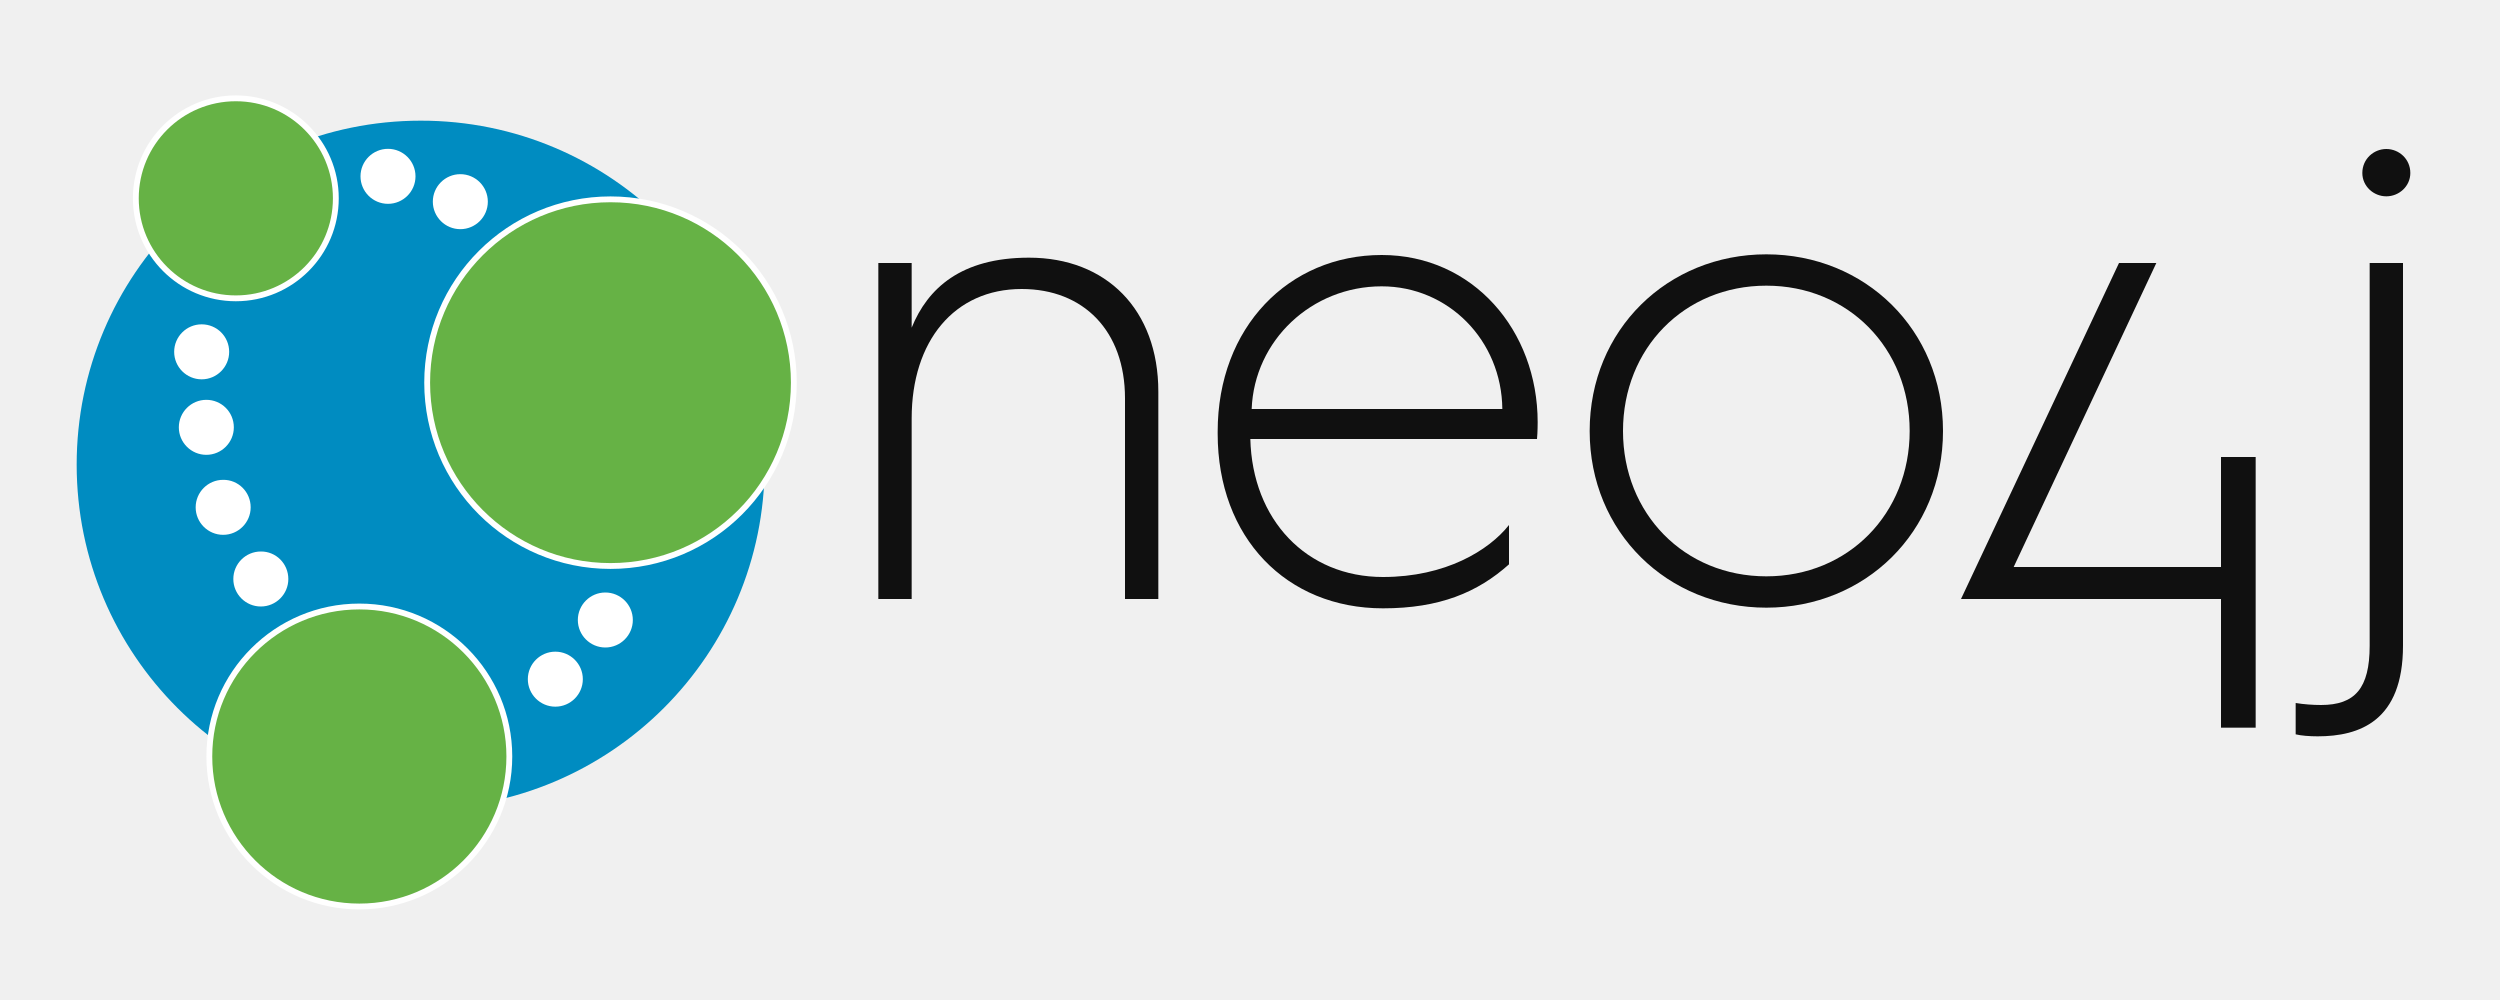
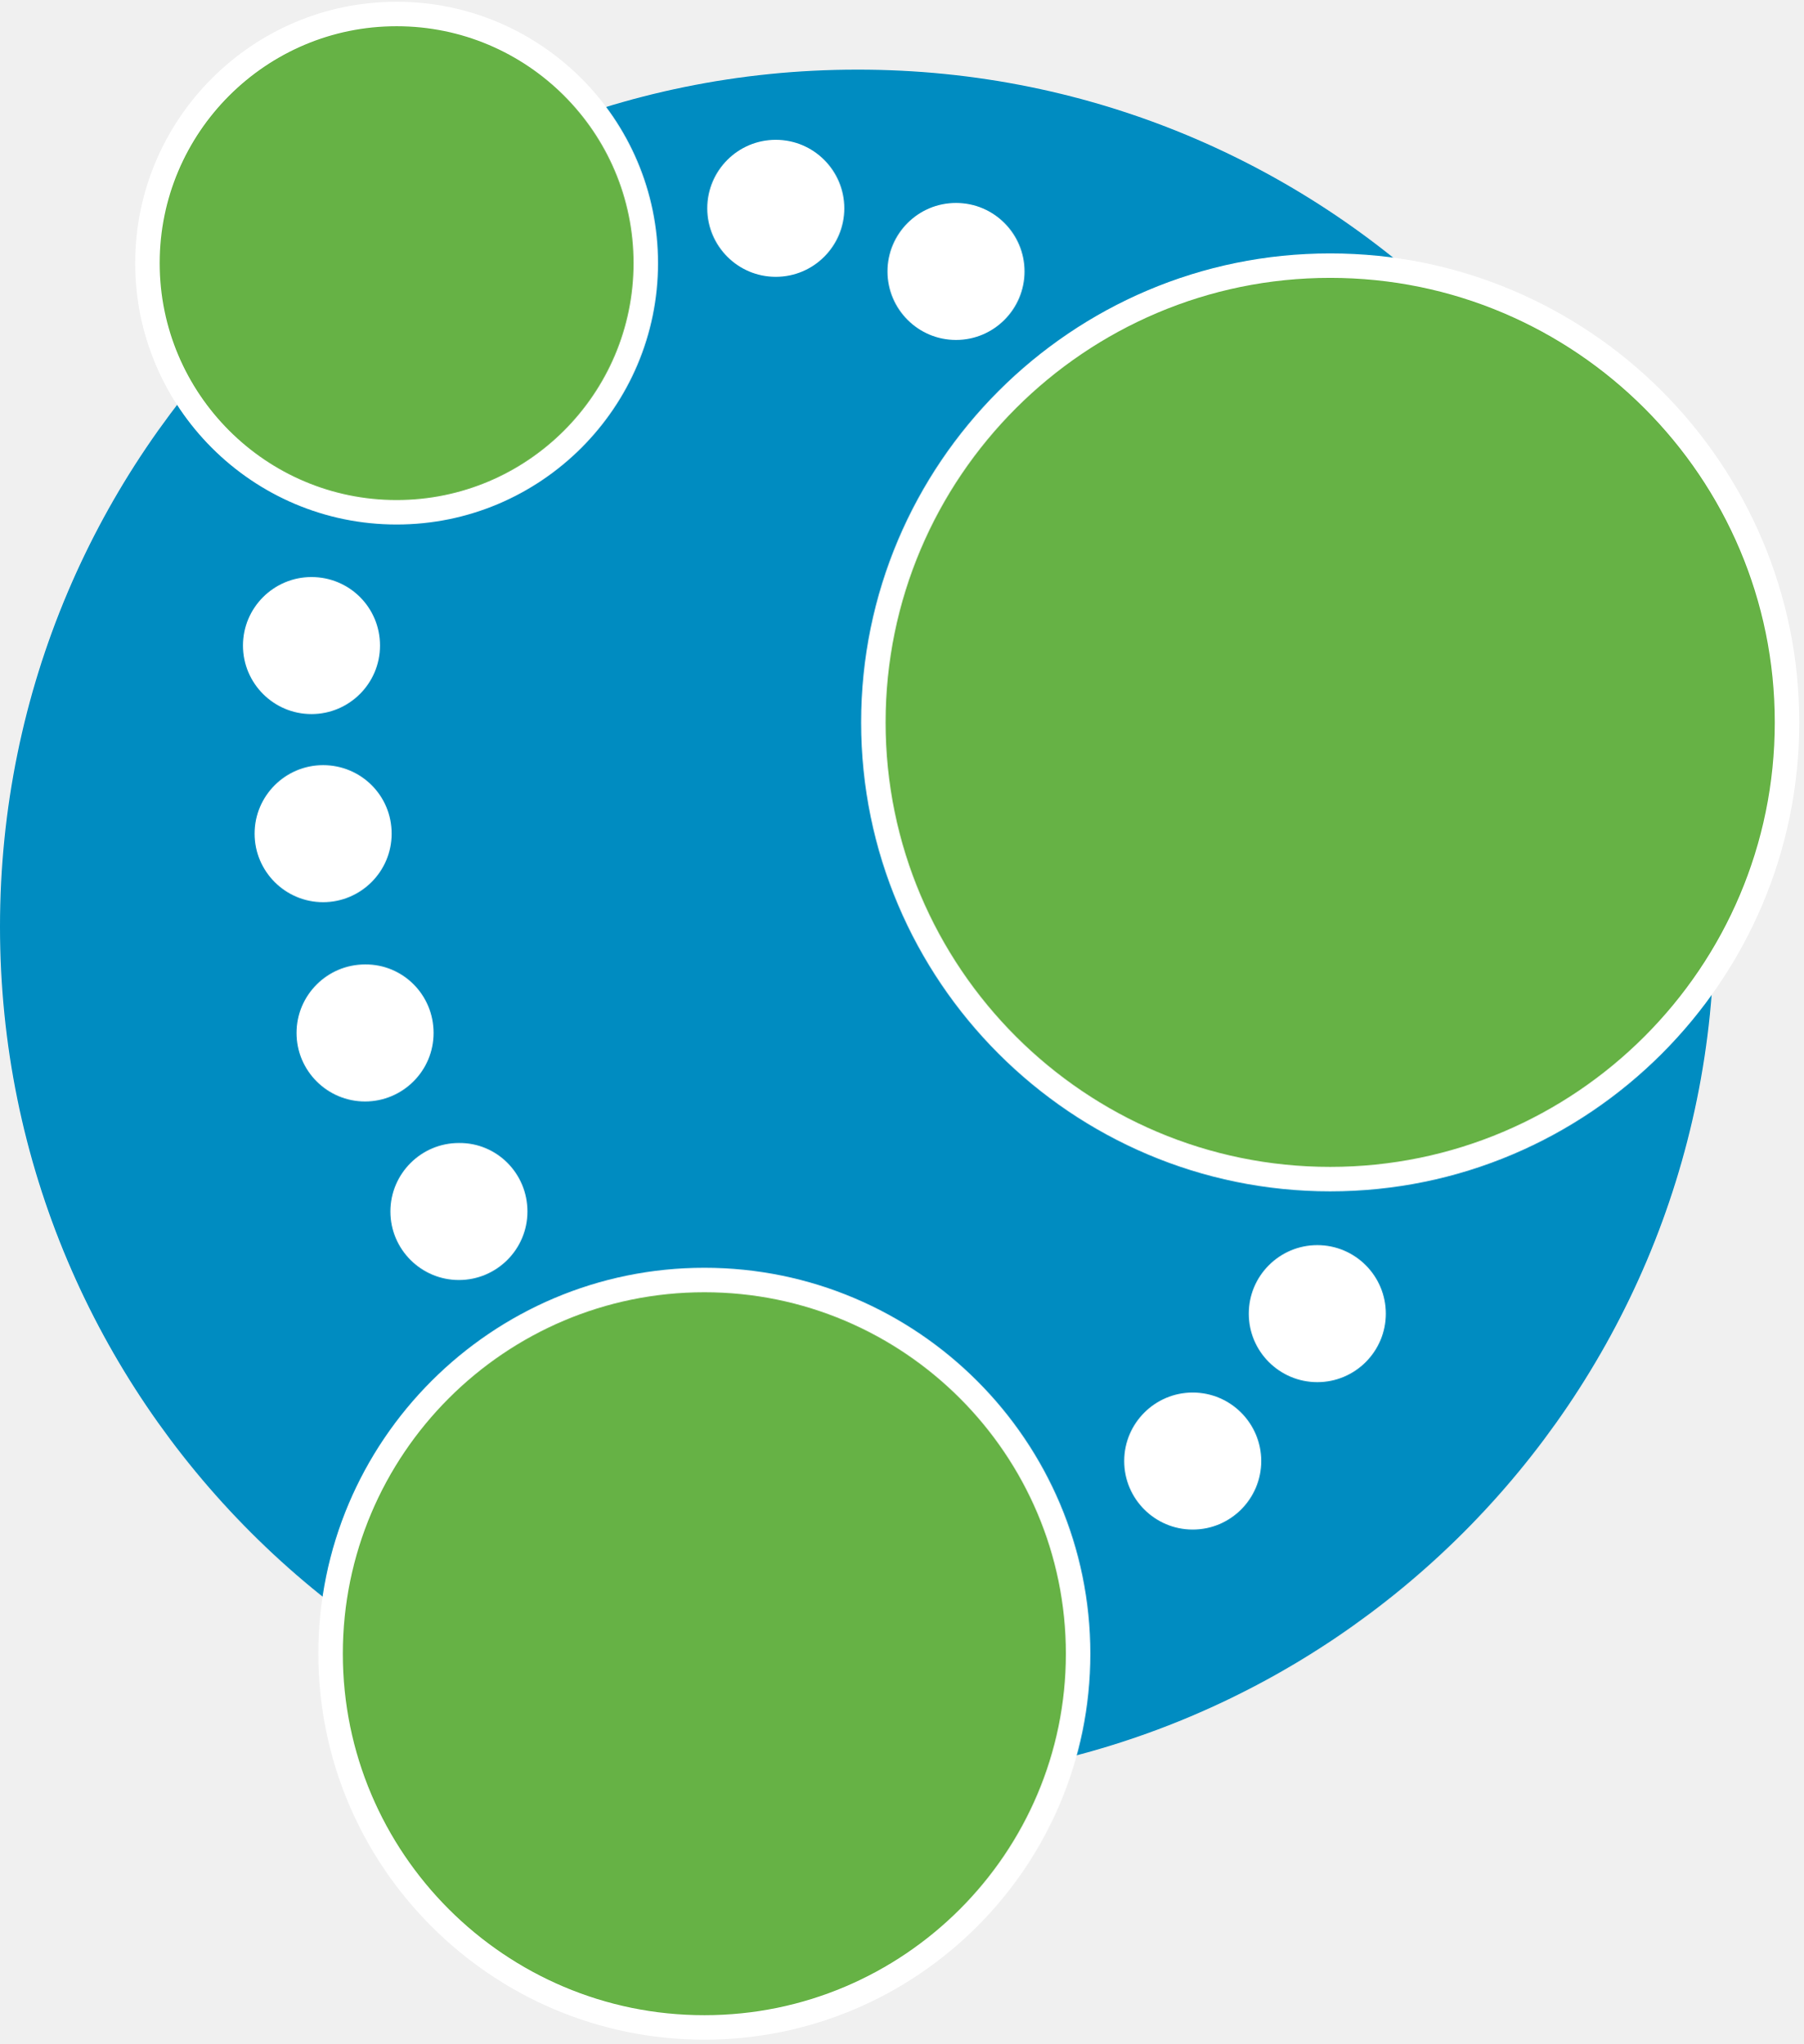
- <svg xmlns="http://www.w3.org/2000/svg" version="1.1" x="0px" y="0px" viewBox="0 0 1500 600" enable-background="new 0 0 1500 600" xml:space="preserve">
-   <g id="Neo4j">
-     <g>
-       <path fill="#008CC1" d="M458.8,278.8c0,114-92.4,206.4-206.4,206.4c-114,0-206.4-92.4-206.4-206.4c0-114,92.4-206.4,206.4-206.4    C366.4,72.3,458.8,164.8,458.8,278.8" />
-       <path fill="#FFFFFF" d="M137.5,211.1c0,9.1-7.4,16.5-16.5,16.5c-9.1,0-16.5-7.4-16.5-16.5c0-9.1,7.4-16.5,16.5-16.5    C130.2,194.6,137.5,202,137.5,211.1" />
-       <path fill="#FFFFFF" d="M140.3,256.4c0,9.1-7.4,16.5-16.5,16.5c-9.1,0-16.5-7.4-16.5-16.5c0-9.1,7.4-16.5,16.5-16.5    C132.9,239.9,140.3,247.2,140.3,256.4" />
-       <path fill="#FFFFFF" d="M150.4,304.4c0,9.1-7.4,16.5-16.5,16.5c-9.1,0-16.5-7.4-16.5-16.5c0-9.1,7.4-16.5,16.5-16.5    C143,287.8,150.4,295.2,150.4,304.4" />
-       <path fill="#FFFFFF" d="M173,347.4c0,9.1-7.4,16.5-16.5,16.5c-9.1,0-16.5-7.4-16.5-16.5c0-9.1,7.4-16.5,16.5-16.5    C165.6,330.8,173,338.2,173,347.4" />
-       <path fill="#FFFFFF" d="M349.7,407.5c0,9.1-7.4,16.5-16.5,16.5c-9.1,0-16.5-7.4-16.5-16.5c0-9.1,7.4-16.5,16.5-16.5    C342.3,391,349.7,398.4,349.7,407.5" />
-       <path fill="#FFFFFF" d="M379.7,372c0,9.1-7.4,16.5-16.5,16.5c-9.1,0-16.5-7.4-16.5-16.5c0-9.1,7.4-16.5,16.5-16.5    C372.3,355.5,379.7,362.9,379.7,372" />
-       <path fill="#FFFFFF" d="M292.7,121c0,9.1-7.4,16.5-16.5,16.5c-9.1,0-16.5-7.4-16.5-16.5c0-9.1,7.4-16.5,16.5-16.5    C285.3,104.5,292.7,111.9,292.7,121" />
-       <path fill="#FFFFFF" d="M249.3,105.8c0,9.1-7.4,16.5-16.5,16.5c-9.1,0-16.5-7.4-16.5-16.5c0-9.1,7.4-16.5,16.5-16.5    C241.9,89.3,249.3,96.7,249.3,105.8" />
-       <circle fill="#66B245" stroke="#FFFFFF" stroke-width="3.5" stroke-miterlimit="10" cx="366.3" cy="229.6" r="110" />
-       <circle fill="#66B245" stroke="#FFFFFF" stroke-width="3.5" stroke-miterlimit="10" cx="215.6" cy="453.9" r="90" />
-       <circle fill="#66B245" stroke="#FFFFFF" stroke-width="3.5" stroke-miterlimit="10" cx="141.5" cy="119" r="60" />
-     </g>
-     <g>
-       <path fill="#101010" d="M527,157.8h20v38.8c9.6-23.6,29.6-42,70.4-42c46.4,0,77.6,31.2,77.6,80.4v124.4h-20V239    c0-40.4-24.8-65.6-62-65.6c-40.4,0-66,31.2-66,77.6v108.4h-20V157.8z" />
-       <path fill="#101010" d="M730.6,259c0-62.8,42.8-106,98.4-106c54.8,0,93.6,45.2,93.6,100.4c0,0,0,6-0.4,10h-172    c1.2,48.4,33.6,82.8,79.6,82.8c37.6,0,63.6-16,75.6-31.2v23.6c-18.8,16.8-41.6,26.4-75.6,26.4c-58,0-99.2-42.4-99.2-104.8V259z     M901.4,245.4c-0.4-41.2-32.4-73.6-72.4-73.6c-42,0-76.4,32.4-78,73.6H901.4z" />
-       <path fill="#101010" d="M1059.8,152.6c59.2,0,106,45.2,106,106c0,60.8-46.8,106-106,106c-59.2,0-106-45.2-106-106    C953.8,197.8,1000.6,152.6,1059.8,152.6z M1059.8,345.8c49.2,0,86-37.6,86-87.2s-36.8-87.2-86-87.2s-86,37.6-86,87.2    S1010.6,345.8,1059.8,345.8z" />
-       <path fill="#101010" d="M1271.4,157.8h22.4l-85.6,182.4h124.4v-66h20.8v162.4h-20.8v-77.2h-156L1271.4,157.8z" />
-       <path fill="#101010" d="M1421.8,157.8h20v229.6c0,45.2-26,54.4-51.2,54.4c-4.8,0-10-0.4-13.2-1.2v-18.8c4.8,0.8,10.4,1.2,15.2,1.2    c20.4,0,29.2-10,29.2-35.6V157.8z M1417.4,103.8c0-8.4,6.8-14.4,14.4-14.4s14.4,6,14.4,14.4c0,8-6.8,14-14.4,14    S1417.4,111.8,1417.4,103.8z" />
-     </g>
+ <svg xmlns="http://www.w3.org/2000/svg" width="256px" height="290px" viewBox="0 0 256 290" version="1.1" preserveAspectRatio="xMinYMin meet">
+   <g>
+     <path d="M243.289,131.526 C243.289,198.714 188.832,253.171 121.645,253.171 C54.458,253.171 0,198.714 0,131.526 C0,64.339 54.458,9.882 121.645,9.882 C188.832,9.823 243.289,64.339 243.289,131.526" fill="#008CC1" />
+     <path d="M53.927,91.626 C53.927,96.99 49.566,101.351 44.203,101.351 C38.839,101.351 34.478,96.99 34.478,91.626 C34.478,86.263 38.839,81.902 44.203,81.902 C49.624,81.902 53.927,86.263 53.927,91.626" fill="#FFFFFF" />
+     <path d="M55.577,118.325 C55.577,123.688 51.216,128.05 45.853,128.05 C40.49,128.05 36.128,123.688 36.128,118.325 C36.128,112.961 40.49,108.601 45.853,108.601 C51.216,108.601 55.577,112.903 55.577,118.325" fill="#FFFFFF" />
+     <path d="M61.529,146.615 C61.529,151.978 57.168,156.339 51.805,156.339 C46.442,156.339 42.08,151.978 42.08,146.615 C42.08,141.25 46.442,136.89 51.805,136.89 C57.168,136.831 61.529,141.192 61.529,146.615" fill="#FFFFFF" />
+     <path d="M74.849,171.957 C74.849,177.32 70.487,181.682 65.124,181.682 C59.761,181.682 55.4,177.32 55.4,171.957 C55.4,166.593 59.761,162.233 65.124,162.233 C70.487,162.173 74.849,166.535 74.849,171.957" fill="#FFFFFF" />
+     <path d="M178.99,207.378 C178.99,212.741 174.629,217.102 169.265,217.102 C163.902,217.102 159.541,212.741 159.541,207.378 C159.541,202.015 163.902,197.653 169.265,197.653 C174.629,197.653 178.99,202.015 178.99,207.378" fill="#FFFFFF" />
+     <path d="M196.671,186.455 C196.671,191.818 192.31,196.179 186.945,196.179 C181.582,196.179 177.221,191.818 177.221,186.455 C177.221,181.092 181.582,176.73 186.945,176.73 C192.31,176.73 196.671,181.092 196.671,186.455" fill="#FFFFFF" />
+     <path d="M145.396,38.525 C145.396,43.888 141.034,48.249 135.671,48.249 C130.308,48.249 125.947,43.888 125.947,38.525 C125.947,33.162 130.308,28.801 135.671,28.801 C141.034,28.801 145.396,33.162 145.396,38.525" fill="#FFFFFF" />
+     <path d="M119.818,29.567 C119.818,34.93 115.456,39.291 110.093,39.291 C104.73,39.291 100.369,34.93 100.369,29.567 C100.369,24.204 104.73,19.842 110.093,19.842 C115.456,19.842 119.818,24.204 119.818,29.567" fill="#FFFFFF" />
+     <path d="M188.773,37.699 C224.577,37.699 253.603,66.726 253.603,102.53 C253.603,138.334 224.577,167.36 188.773,167.36 C152.968,167.36 123.943,138.334 123.943,102.53 C123.943,66.726 152.968,37.699 188.773,37.699" fill="#66B245" />
+     <path d="M188.773,169.096 C152.068,169.096 122.206,139.234 122.206,102.53 C122.206,65.825 152.068,35.964 188.773,35.964 C225.477,35.964 255.339,65.825 255.339,102.53 C255.339,139.234 225.477,169.096 188.773,169.096 L188.773,169.096 Z M188.773,39.437 C153.983,39.437 125.679,67.741 125.679,102.53 C125.679,137.32 153.983,165.623 188.773,165.623 C223.563,165.623 251.866,137.32 251.866,102.53 C251.866,67.741 223.563,39.437 188.773,39.437 L188.773,39.437 Z" fill="#FFFFFF" />
+     <path d="M99.956,181.682 C129.25,181.682 152.999,205.429 152.999,234.724 C152.999,264.018 129.25,287.767 99.956,287.767 C70.661,287.767 46.913,264.018 46.913,234.724 C46.913,205.429 70.661,181.682 99.956,181.682" fill="#66B245" />
+     <path d="M99.956,289.503 C69.75,289.503 45.177,264.929 45.177,234.724 C45.177,204.518 69.75,179.945 99.956,179.945 C130.162,179.945 154.735,204.518 154.735,234.724 C154.735,264.929 130.162,289.503 99.956,289.503 L99.956,289.503 Z M99.956,183.418 C71.666,183.418 48.65,206.433 48.65,234.724 C48.65,263.014 71.666,286.03 99.956,286.03 C128.246,286.03 151.262,263.014 151.262,234.724 C151.262,206.433 128.246,183.418 99.956,183.418 L99.956,183.418 Z" fill="#FFFFFF" />
+     <path d="M56.284,1.984 C75.814,1.984 91.646,17.817 91.646,37.346 C91.646,56.876 75.814,72.708 56.284,72.708 C36.755,72.708 20.923,56.876 20.923,37.346 C20.923,17.817 36.755,1.984 56.284,1.984" fill="#66B245" />
+     <path d="M56.284,74.444 C35.828,74.444 19.186,57.802 19.186,37.346 C19.186,16.89 35.828,0.248 56.284,0.248 C76.74,0.248 93.382,16.89 93.382,37.346 C93.382,57.802 76.74,74.444 56.284,74.444 L56.284,74.444 Z M56.284,3.721 C37.743,3.721 22.659,18.805 22.659,37.346 C22.659,55.887 37.743,70.972 56.284,70.972 C74.825,70.972 89.91,55.887 89.91,37.346 C89.91,18.805 74.825,3.721 56.284,3.721 L56.284,3.721 Z" fill="#FFFFFF" />
  </g>
-   <g id="Layer_2">
- </g>
</svg>
